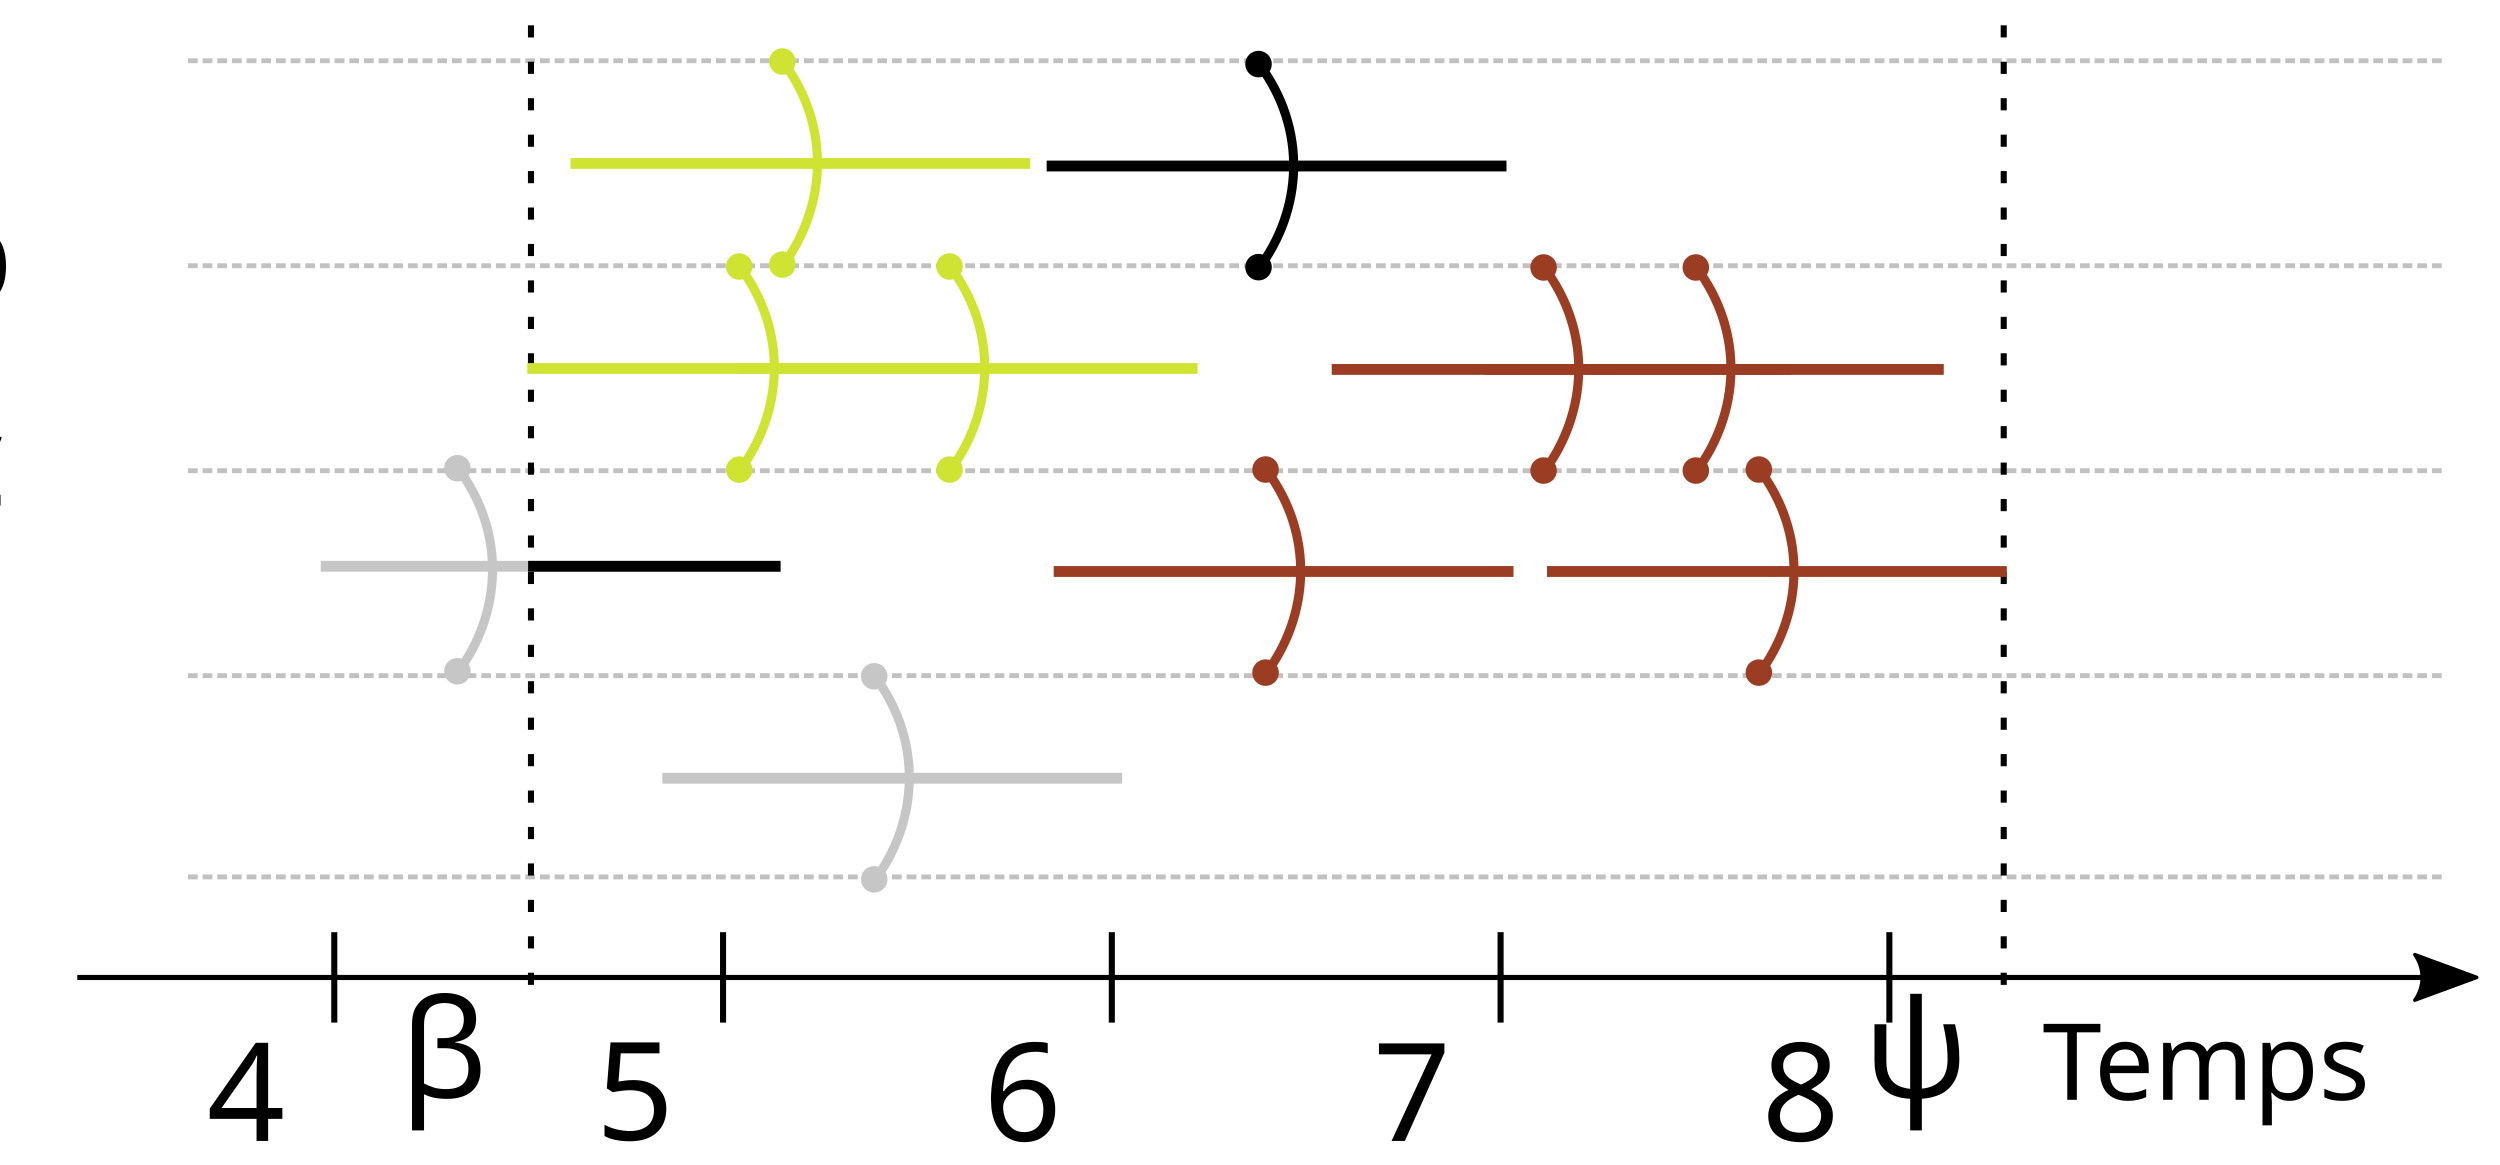
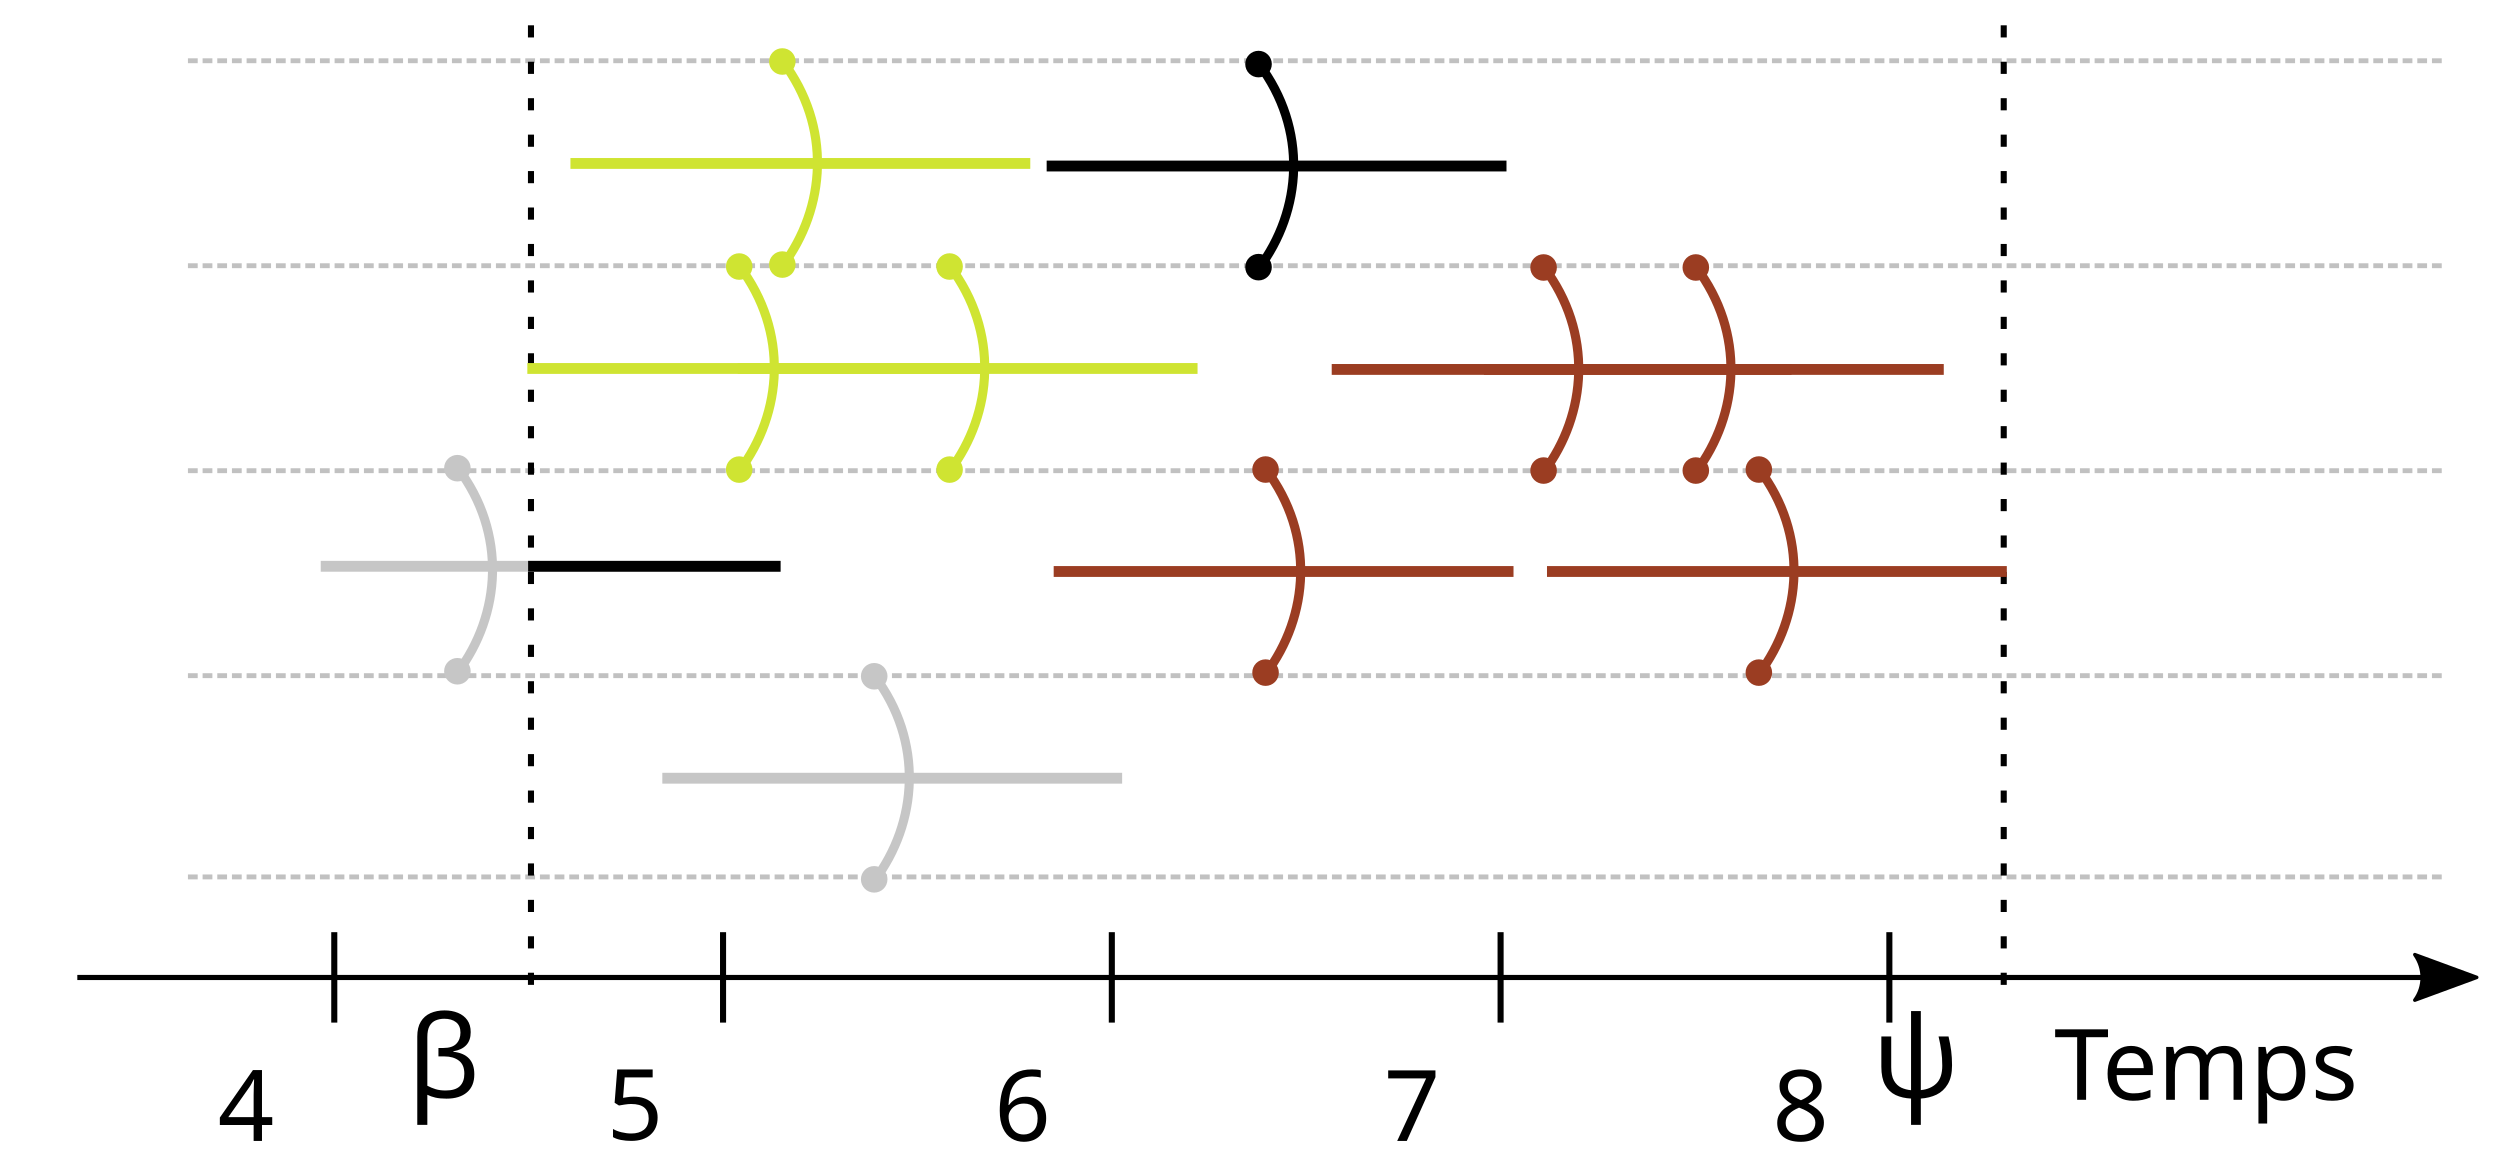
<svg xmlns="http://www.w3.org/2000/svg" width="116.175mm" height="54.106mm" viewBox="0 0 411.644 191.714" id="svg2" version="1.1" style="enable-background:new">
  <defs id="defs4">
    <marker orient="auto" refY="0" refX="0" id="marker4463" style="overflow:visible">
      <path id="path4228" style="fill:#000000;fill-opacity:1;fill-rule:evenodd;stroke:#000000;stroke-width:0.625;stroke-linejoin:round;stroke-opacity:1" d="M 8.719,4.034 -2.207,0.016 8.719,-4.002 c -1.745,2.372 -1.735,5.617 -6e-7,8.035 z" transform="matrix(-1.1,0,0,-1.1,-1.1,0)" />
    </marker>
    <marker orient="auto" refY="0" refX="0" id="Arrow2Lend" style="overflow:visible">
      <path id="path5451" style="fill:#000000;fill-opacity:1;fill-rule:evenodd;stroke:#000000;stroke-width:0.625;stroke-linejoin:round;stroke-opacity:1" d="M 8.719,4.034 -2.207,0.016 8.719,-4.002 c -1.745,2.372 -1.735,5.617 -6e-7,8.035 z" transform="matrix(-1.1,0,0,-1.1,-1.1,0)" />
    </marker>
    <marker orient="auto" refY="0" refX="0" id="Arrow1Lend" style="overflow:visible">
      <path id="path4335" d="M 0,0 5,-5 -12.5,0 5,5 0,0 Z" style="fill:#000000;fill-opacity:1;fill-rule:evenodd;stroke:#000000;stroke-width:1pt;stroke-opacity:1" transform="matrix(-0.8,0,0,-0.8,-10,0)" />
    </marker>
    <filter style="color-interpolation-filters:sRGB" id="filter4211">
      <feColorMatrix values="0.21 0.72 0.072 0 0 0.21 0.72 0.072 0 0 0.21 0.72 0.072 0 0 0 0 0 1 0 " id="feColorMatrix4213" />
    </filter>
    <filter style="color-interpolation-filters:sRGB" id="filter4215">
      <feColorMatrix values="0.21 0.72 0.072 0 0 0.21 0.72 0.072 0 0 0.21 0.72 0.072 0 0 0 0 0 1 0 " id="feColorMatrix4217" />
    </filter>
    <filter style="color-interpolation-filters:sRGB" id="filter4219">
      <feColorMatrix values="0.21 0.72 0.072 0 0 0.21 0.72 0.072 0 0 0.21 0.72 0.072 0 0 0 0 0 1 0 " id="feColorMatrix4221" />
    </filter>
    <filter style="color-interpolation-filters:sRGB" id="filter4223">
      <feColorMatrix values="0.21 0.72 0.072 0 0 0.21 0.72 0.072 0 0 0.21 0.72 0.072 0 0 0 0 0 1 0 " id="feColorMatrix4225" />
    </filter>
    <filter style="color-interpolation-filters:sRGB" id="filter4227">
      <feColorMatrix values="0.21 0.72 0.072 0 0 0.21 0.72 0.072 0 0 0.21 0.72 0.072 0 0 0 0 0 1 0 " id="feColorMatrix4229" />
    </filter>
    <filter style="color-interpolation-filters:sRGB" id="filter4231">
      <feColorMatrix values="0.21 0.72 0.072 0 0 0.21 0.72 0.072 0 0 0.21 0.72 0.072 0 0 0 0 0 1 0 " id="feColorMatrix4233" />
    </filter>
    <filter style="color-interpolation-filters:sRGB" id="filter4235">
      <feColorMatrix values="0.21 0.72 0.072 0 0 0.21 0.72 0.072 0 0 0.21 0.72 0.072 0 0 0 0 0 1 0 " id="feColorMatrix4237" />
    </filter>
    <filter style="color-interpolation-filters:sRGB" id="filter4239">
      <feColorMatrix values="0.21 0.72 0.072 0 0 0.21 0.72 0.072 0 0 0.21 0.72 0.072 0 0 0 0 0 1 0 " id="feColorMatrix4241" />
    </filter>
    <filter style="color-interpolation-filters:sRGB" id="filter4243">
      <feColorMatrix values="0.21 0.72 0.072 0 0 0.21 0.72 0.072 0 0 0.21 0.72 0.072 0 0 0 0 0 1 0 " id="feColorMatrix4245" />
    </filter>
    <filter style="color-interpolation-filters:sRGB" id="filter4247">
      <feColorMatrix values="0.21 0.72 0.072 0 0 0.21 0.72 0.072 0 0 0.21 0.72 0.072 0 0 0 0 0 1 0 " id="feColorMatrix4249" />
    </filter>
    <filter style="color-interpolation-filters:sRGB" id="filter4251">
      <feColorMatrix values="0.21 0.72 0.072 0 0 0.21 0.72 0.072 0 0 0.21 0.72 0.072 0 0 0 0 0 1 0 " id="feColorMatrix4253" />
    </filter>
    <filter style="color-interpolation-filters:sRGB" id="filter4255">
      <feColorMatrix values="0.21 0.72 0.072 0 0 0.21 0.72 0.072 0 0 0.21 0.72 0.072 0 0 0 0 0 1 0 " id="feColorMatrix4257" />
    </filter>
    <filter style="color-interpolation-filters:sRGB" id="filter4259">
      <feColorMatrix values="0.21 0.72 0.072 0 0 0.21 0.72 0.072 0 0 0.21 0.72 0.072 0 0 0 0 0 1 0 " id="feColorMatrix4261" />
    </filter>
    <filter style="color-interpolation-filters:sRGB" id="filter4263">
      <feColorMatrix values="0.21 0.72 0.072 0 0 0.21 0.72 0.072 0 0 0.21 0.72 0.072 0 0 0 0 0 1 0 " id="feColorMatrix4265" />
    </filter>
    <filter style="color-interpolation-filters:sRGB" id="filter4267">
      <feColorMatrix values="0.21 0.72 0.072 0 0 0.21 0.72 0.072 0 0 0.21 0.72 0.072 0 0 0 0 0 1 0 " id="feColorMatrix4269" />
    </filter>
    <filter style="color-interpolation-filters:sRGB" id="filter4271">
      <feColorMatrix values="0.21 0.72 0.072 0 0 0.21 0.72 0.072 0 0 0.21 0.72 0.072 0 0 0 0 0 1 0 " id="feColorMatrix4273" />
    </filter>
    <filter style="color-interpolation-filters:sRGB" id="filter4275">
      <feColorMatrix values="0.21 0.72 0.072 0 0 0.21 0.72 0.072 0 0 0.21 0.72 0.072 0 0 0 0 0 1 0 " id="feColorMatrix4277" />
    </filter>
    <filter style="color-interpolation-filters:sRGB" id="filter4279">
      <feColorMatrix values="0.21 0.72 0.072 0 0 0.21 0.72 0.072 0 0 0.21 0.72 0.072 0 0 0 0 0 1 0 " id="feColorMatrix4281" />
    </filter>
    <filter style="color-interpolation-filters:sRGB" id="filter4283">
      <feColorMatrix values="0.21 0.72 0.072 0 0 0.21 0.72 0.072 0 0 0.21 0.72 0.072 0 0 0 0 0 1 0 " id="feColorMatrix4285" />
    </filter>
    <filter style="color-interpolation-filters:sRGB" id="filter4287">
      <feColorMatrix values="0.21 0.72 0.072 0 0 0.21 0.72 0.072 0 0 0.21 0.72 0.072 0 0 0 0 0 1 0 " id="feColorMatrix4289" />
    </filter>
    <filter style="color-interpolation-filters:sRGB" id="filter4291">
      <feColorMatrix values="0.21 0.72 0.072 0 0 0.21 0.72 0.072 0 0 0.21 0.72 0.072 0 0 0 0 0 1 0 " id="feColorMatrix4293" />
    </filter>
    <filter style="color-interpolation-filters:sRGB" id="filter4295">
      <feColorMatrix values="0.21 0.72 0.072 0 0 0.21 0.72 0.072 0 0 0.21 0.72 0.072 0 0 0 0 0 1 0 " id="feColorMatrix4297" />
    </filter>
    <filter style="color-interpolation-filters:sRGB" id="filter4299">
      <feColorMatrix values="0.21 0.72 0.072 0 0 0.21 0.72 0.072 0 0 0.21 0.72 0.072 0 0 0 0 0 1 0 " id="feColorMatrix4301" />
    </filter>
    <filter style="color-interpolation-filters:sRGB" id="filter4303">
      <feColorMatrix values="0.21 0.72 0.072 0 0 0.21 0.72 0.072 0 0 0.21 0.72 0.072 0 0 0 0 0 1 0 " id="feColorMatrix4305" />
    </filter>
    <filter style="color-interpolation-filters:sRGB" id="filter4307">
      <feColorMatrix values="0.21 0.72 0.072 0 0 0.21 0.72 0.072 0 0 0.21 0.72 0.072 0 0 0 0 0 1 0 " id="feColorMatrix4309" />
    </filter>
    <filter style="color-interpolation-filters:sRGB" id="filter4311">
      <feColorMatrix values="0.21 0.72 0.072 0 0 0.21 0.72 0.072 0 0 0.21 0.72 0.072 0 0 0 0 0 1 0 " id="feColorMatrix4313" />
    </filter>
    <filter style="color-interpolation-filters:sRGB" id="filter4315">
      <feColorMatrix values="0.21 0.72 0.072 0 0 0.21 0.72 0.072 0 0 0.21 0.72 0.072 0 0 0 0 0 1 0 " id="feColorMatrix4317" />
    </filter>
    <filter style="color-interpolation-filters:sRGB" id="filter4319">
      <feColorMatrix values="0.21 0.72 0.072 0 0 0.21 0.72 0.072 0 0 0.21 0.72 0.072 0 0 0 0 0 1 0 " id="feColorMatrix4321" />
    </filter>
    <filter style="color-interpolation-filters:sRGB" id="filter4323">
      <feColorMatrix values="0.21 0.72 0.072 0 0 0.21 0.72 0.072 0 0 0.21 0.72 0.072 0 0 0 0 0 1 0 " id="feColorMatrix4325" />
    </filter>
    <filter style="color-interpolation-filters:sRGB" id="filter4327">
      <feColorMatrix values="0.21 0.72 0.072 0 0 0.21 0.72 0.072 0 0 0.21 0.72 0.072 0 0 0 0 0 1 0 " id="feColorMatrix4329" />
    </filter>
    <filter style="color-interpolation-filters:sRGB" id="filter4331">
      <feColorMatrix values="0.21 0.72 0.072 0 0 0.21 0.72 0.072 0 0 0.21 0.72 0.072 0 0 0 0 0 1 0 " id="feColorMatrix4333" />
    </filter>
    <filter style="color-interpolation-filters:sRGB" id="filter4335">
      <feColorMatrix values="0.21 0.72 0.072 0 0 0.21 0.72 0.072 0 0 0.21 0.72 0.072 0 0 0 0 0 1 0 " id="feColorMatrix4337" />
    </filter>
    <filter style="color-interpolation-filters:sRGB" id="filter4339">
      <feColorMatrix values="0.21 0.72 0.072 0 0 0.21 0.72 0.072 0 0 0.21 0.72 0.072 0 0 0 0 0 1 0 " id="feColorMatrix4341" />
    </filter>
    <filter style="color-interpolation-filters:sRGB" id="filter4343">
      <feColorMatrix values="0.21 0.72 0.072 0 0 0.21 0.72 0.072 0 0 0.21 0.72 0.072 0 0 0 0 0 1 0 " id="feColorMatrix4345" />
    </filter>
    <filter style="color-interpolation-filters:sRGB" id="filter4347">
      <feColorMatrix values="0.21 0.72 0.072 0 0 0.21 0.72 0.072 0 0 0.21 0.72 0.072 0 0 0 0 0 1 0 " id="feColorMatrix4349" />
    </filter>
    <filter style="color-interpolation-filters:sRGB" id="filter4351">
      <feColorMatrix values="0.21 0.72 0.072 0 0 0.21 0.72 0.072 0 0 0.21 0.72 0.072 0 0 0 0 0 1 0 " id="feColorMatrix4353" />
    </filter>
  </defs>
  <g id="layer1" transform="translate(-22.4835,-16.41515)">
    <path style="fill:none;fill-rule:evenodd;stroke:#000000;stroke-width:0.848;stroke-linecap:butt;stroke-linejoin:miter;stroke-miterlimit:4;stroke-dasharray:none;stroke-opacity:1;marker-end:url(#marker4463)" d="m 35.214,177.365 393.952,0" id="path4136-0-3" />
    <text xml:space="preserve" style="font-style:normal;font-weight:normal;font-size:22.5px;line-height:125%;font-family:Sans;text-align:center;letter-spacing:0px;word-spacing:0px;text-anchor:middle;fill:#000000;fill-opacity:1;stroke:none;stroke-width:1px;stroke-linecap:butt;stroke-linejoin:miter;stroke-opacity:1" x="400.362" y="197.507" id="text4608">
-       <tspan id="tspan4610" x="400.362" y="197.507" style="font-size:17.5px">Temps</tspan>
+       <tspan id="tspan4610" x="400.362" y="197.507" style="font-size:16.25px">Temps</tspan>
    </text>
    <path style="fill:none;fill-rule:evenodd;stroke:#c1c1c1;stroke-width:0.805;stroke-linecap:butt;stroke-linejoin:miter;stroke-miterlimit:4;stroke-dasharray:1.61, 0.805;stroke-dashoffset:0;stroke-opacity:1" d="m 53.429,26.418 371.143,0" id="path4136" />
    <path style="fill:none;fill-rule:evenodd;stroke:#c1c1c1;stroke-width:0.805;stroke-linecap:butt;stroke-linejoin:miter;stroke-miterlimit:4;stroke-dasharray:1.61, 0.805;stroke-dashoffset:0;stroke-opacity:1" d="m 53.429,60.168 371.143,0" id="path4136-3" />
    <path style="fill:none;fill-rule:evenodd;stroke:#c1c1c1;stroke-width:0.805;stroke-linecap:butt;stroke-linejoin:miter;stroke-miterlimit:4;stroke-dasharray:1.61, 0.805;stroke-dashoffset:0;stroke-opacity:1" d="m 53.429,127.668 371.143,0" id="path4136-0" />
    <path style="fill:none;fill-rule:evenodd;stroke:#c1c1c1;stroke-width:0.805;stroke-linecap:butt;stroke-linejoin:miter;stroke-miterlimit:4;stroke-dasharray:1.61, 0.805;stroke-dashoffset:0;stroke-opacity:1" d="m 53.429,93.918 371.143,0" id="path4136-7" />
    <text xml:space="preserve" style="font-style:normal;font-weight:normal;font-size:40px;line-height:125%;font-family:Sans;text-align:center;letter-spacing:0px;word-spacing:0px;text-anchor:middle;fill:#000000;fill-opacity:1;stroke:none;stroke-width:1px;stroke-linecap:butt;stroke-linejoin:miter;stroke-opacity:1" x="32.685" y="32.56" id="text4183">
-       <tspan id="tspan4185" x="32.685" y="32.56" style="font-size:22.5px">a</tspan>
+       <tspan id="tspan4185" x="32.685" y="32.56" style="font-size:16.25px">a</tspan>
    </text>
    <text xml:space="preserve" style="font-style:normal;font-weight:normal;font-size:22.5px;line-height:125%;font-family:Sans;text-align:center;letter-spacing:0px;word-spacing:0px;text-anchor:middle;fill:#000000;fill-opacity:1;stroke:none;stroke-width:1px;stroke-linecap:butt;stroke-linejoin:miter;stroke-opacity:1" x="31.926" y="133.81" id="text4187">
-       <tspan id="tspan4189" x="31.926" y="133.81">d</tspan>
+       <tspan id="tspan4189" x="31.926" y="133.81" style="font-size:16.25px">d</tspan>
    </text>
    <text xml:space="preserve" style="font-style:normal;font-weight:normal;font-size:22.5px;line-height:125%;font-family:Sans;text-align:center;letter-spacing:0px;word-spacing:0px;text-anchor:middle;fill:#000000;fill-opacity:1;stroke:none;stroke-width:1px;stroke-linecap:butt;stroke-linejoin:miter;stroke-opacity:1" x="32.421" y="66.31" id="text4191">
-       <tspan id="tspan4193" x="32.421" y="66.31">b</tspan>
+       <tspan id="tspan4193" x="32.421" y="66.31" style="font-size:16.25px">b</tspan>
    </text>
    <text xml:space="preserve" style="font-style:normal;font-weight:normal;font-size:22.5px;line-height:125%;font-family:Sans;text-align:center;letter-spacing:0px;word-spacing:0px;text-anchor:middle;fill:#000000;fill-opacity:1;stroke:none;stroke-width:1px;stroke-linecap:butt;stroke-linejoin:miter;stroke-opacity:1" x="32.734" y="100.06" id="text4195">
-       <tspan id="tspan4197" x="32.734" y="100.06">c</tspan>
+       <tspan id="tspan4197" x="32.734" y="100.06" style="font-size:16.25px">c</tspan>
    </text>
    <path style="fill:none;fill-rule:evenodd;stroke:#c1c1c1;stroke-width:0.805;stroke-linecap:butt;stroke-linejoin:miter;stroke-miterlimit:4;stroke-dasharray:1.61, 0.805;stroke-dashoffset:0;stroke-opacity:1" d="m 53.429,160.807 371.143,0" id="path4136-04" />
    <text xml:space="preserve" style="font-style:normal;font-weight:normal;font-size:40px;line-height:125%;font-family:Sans;text-align:center;letter-spacing:0px;word-spacing:0px;text-anchor:middle;fill:#000000;fill-opacity:1;stroke:none;stroke-width:1px;stroke-linecap:butt;stroke-linejoin:miter;stroke-opacity:1" x="32.685" y="166.948" id="text4183-6">
-       <tspan id="tspan4185-5" x="32.685" y="166.948" style="font-size:22.5px">e</tspan>
+       <tspan id="tspan4185-5" x="32.685" y="166.948" style="font-size:16.25px">e</tspan>
    </text>
    <path style="fill:none;fill-rule:evenodd;stroke:#000000;stroke-width:1;stroke-linecap:butt;stroke-linejoin:miter;stroke-miterlimit:4;stroke-dasharray:2, 4;stroke-dashoffset:0;stroke-opacity:1" d="m 109.912,20.582 0,160.806" id="path4721" />
    <path id="path4723" d="m 352.412,20.582 0,160.806" style="fill:none;fill-rule:evenodd;stroke:#000000;stroke-width:1;stroke-linecap:butt;stroke-linejoin:miter;stroke-miterlimit:4;stroke-dasharray:2, 4;stroke-dashoffset:0;stroke-opacity:1" />
    <path id="path4749" d="m 229.725,26.878 c 8.197,10.82 7.173,24.217 0,33.749" style="fill:none;fill-rule:evenodd;stroke:#000000;stroke-width:1.5;stroke-linecap:butt;stroke-linejoin:miter;stroke-miterlimit:4;stroke-dasharray:none;stroke-opacity:1" />
    <circle r="2.188" cy="26.966" cx="229.71" id="circle4751" style="opacity:1;fill:#000000;fill-opacity:1;stroke:none;stroke-width:10;stroke-linecap:round;stroke-linejoin:round;stroke-miterlimit:4;stroke-dasharray:none;stroke-dashoffset:0;stroke-opacity:1" />
    <circle r="2.188" cy="60.403" cx="229.71" id="circle4753" style="opacity:1;fill:#000000;fill-opacity:1;stroke:none;stroke-width:10;stroke-linecap:round;stroke-linejoin:round;stroke-miterlimit:4;stroke-dasharray:none;stroke-dashoffset:0;stroke-opacity:1" />
    <g id="g4919" transform="translate(-44.90129,0)">
      <path id="path4205-88-4-6" d="m 275.783,93.642 c 8.197,10.82 7.173,24.217 0,33.749" style="fill:none;fill-rule:evenodd;stroke:#9b3d22;stroke-width:1.5;stroke-linecap:butt;stroke-linejoin:miter;stroke-miterlimit:4;stroke-dasharray:none;stroke-opacity:1" />
      <circle r="2.188" cy="93.729" cx="275.768" id="path4207-2-9-3" style="opacity:1;fill:#9b3d22;fill-opacity:1;stroke:none;stroke-width:10;stroke-linecap:round;stroke-linejoin:round;stroke-miterlimit:4;stroke-dasharray:none;stroke-dashoffset:0;stroke-opacity:1" />
      <circle r="2.188" cy="127.167" cx="275.768" id="path4207-6-0-2-2" style="opacity:1;fill:#9b3d22;fill-opacity:1;stroke:none;stroke-width:10;stroke-linecap:round;stroke-linejoin:round;stroke-miterlimit:4;stroke-dasharray:none;stroke-dashoffset:0;stroke-opacity:1" />
      <rect y="109.622" x="240.882" height="1.786" width="75.714" id="rect4230-3-9-9-7" style="opacity:1;fill:#9b3d22;fill-opacity:1;stroke:none;stroke-width:1.5;stroke-linecap:round;stroke-linejoin:round;stroke-miterlimit:4;stroke-dasharray:none;stroke-dashoffset:0;stroke-opacity:1" />
    </g>
    <rect style="opacity:1;fill:#000000;fill-opacity:1;stroke:none;stroke-width:1.5;stroke-linecap:round;stroke-linejoin:round;stroke-miterlimit:4;stroke-dasharray:none;stroke-dashoffset:0;stroke-opacity:1" id="rect4230-3-9-9-7-5" width="75.714" height="1.786" x="194.824" y="42.859" />
    <g id="g4907" transform="translate(-50.20459,0)">
      <path id="path4205-8-1" d="m 351.931,60.372 c 8.197,10.82 7.173,24.217 0,33.749" style="fill:none;fill-rule:evenodd;stroke:#9b3d22;stroke-width:1.5;stroke-linecap:butt;stroke-linejoin:miter;stroke-miterlimit:4;stroke-dasharray:none;stroke-opacity:1" />
      <circle r="2.188" cy="60.459" cx="351.916" id="path4207-0-4" style="opacity:1;fill:#9b3d22;fill-opacity:1;stroke:none;stroke-width:10;stroke-linecap:round;stroke-linejoin:round;stroke-miterlimit:4;stroke-dasharray:none;stroke-dashoffset:0;stroke-opacity:1" />
      <circle r="2.188" cy="93.897" cx="351.916" id="path4207-6-2-5" style="opacity:1;fill:#9b3d22;fill-opacity:1;stroke:none;stroke-width:10;stroke-linecap:round;stroke-linejoin:round;stroke-miterlimit:4;stroke-dasharray:none;stroke-dashoffset:0;stroke-opacity:1" />
      <rect y="76.353" x="317.03" height="1.786" width="75.714" id="rect4230-3-9-9-7-4" style="opacity:1;fill:#9b3d22;fill-opacity:1;stroke:none;stroke-width:1.5;stroke-linecap:round;stroke-linejoin:round;stroke-miterlimit:4;stroke-dasharray:none;stroke-dashoffset:0;stroke-opacity:1" />
    </g>
    <g id="g4901" transform="translate(-7.424622,0.3774872)">
      <path id="path4205-2" d="m 284.087,59.995 c 8.197,10.82 7.173,24.217 0,33.749" style="fill:none;fill-opacity:1;fill-rule:evenodd;stroke:#9b3d22;stroke-width:1.5;stroke-linecap:butt;stroke-linejoin:miter;stroke-miterlimit:4;stroke-dasharray:none;stroke-opacity:1" />
      <circle r="2.188" cy="60.082" cx="284.072" id="path4207-7" style="opacity:1;fill:#9b3d22;fill-opacity:1;stroke:none;stroke-width:10;stroke-linecap:round;stroke-linejoin:round;stroke-miterlimit:4;stroke-dasharray:none;stroke-dashoffset:0;stroke-opacity:1" />
      <circle r="2.188" cy="93.519" cx="284.072" id="path4207-6-4" style="opacity:1;fill:#9b3d22;fill-opacity:1;stroke:none;stroke-width:10;stroke-linecap:round;stroke-linejoin:round;stroke-miterlimit:4;stroke-dasharray:none;stroke-dashoffset:0;stroke-opacity:1" />
      <rect y="75.975" x="249.185" height="1.786" width="75.714" id="rect4230-3-9-9-7-3" style="opacity:1;fill:#9b3d22;fill-opacity:1;stroke:none;stroke-width:1.5;stroke-linecap:round;stroke-linejoin:round;stroke-miterlimit:4;stroke-dasharray:none;stroke-dashoffset:0;stroke-opacity:1" />
    </g>
    <g id="g4913" transform="translate(-9.274496,-0.06519318)">
      <path id="path4205-88-46" d="m 321.383,93.707 c 8.197,10.82 7.173,24.217 0,33.749" style="fill:none;fill-rule:evenodd;stroke:#9b3d22;stroke-width:1.5;stroke-linecap:butt;stroke-linejoin:miter;stroke-miterlimit:4;stroke-dasharray:none;stroke-opacity:1" />
      <circle r="2.188" cy="93.794" cx="321.368" id="path4207-2-1" style="opacity:1;fill:#9b3d22;fill-opacity:1;stroke:none;stroke-width:10;stroke-linecap:round;stroke-linejoin:round;stroke-miterlimit:4;stroke-dasharray:none;stroke-dashoffset:0;stroke-opacity:1" />
      <circle r="2.188" cy="127.232" cx="321.368" id="path4207-6-0-6" style="opacity:1;fill:#9b3d22;fill-opacity:1;stroke:none;stroke-width:10;stroke-linecap:round;stroke-linejoin:round;stroke-miterlimit:4;stroke-dasharray:none;stroke-dashoffset:0;stroke-opacity:1" />
      <rect y="109.688" x="286.482" height="1.786" width="75.714" id="rect4230-3-9-9-7-1" style="opacity:1;fill:#9b3d22;fill-opacity:1;stroke:none;stroke-width:1.5;stroke-linecap:round;stroke-linejoin:round;stroke-miterlimit:4;stroke-dasharray:none;stroke-dashoffset:0;stroke-opacity:1" />
    </g>
    <g id="g4991" transform="translate(92.98455,-32.88047)">
      <path style="fill:none;fill-rule:evenodd;stroke:#c6c6c6;stroke-width:1.5;stroke-linecap:butt;stroke-linejoin:miter;stroke-miterlimit:4;stroke-dasharray:none;stroke-opacity:1" d="m 73.456,160.561 c 8.197,10.82 7.173,24.217 0,33.749" id="path4749-9-2" />
      <circle style="opacity:1;fill:#c6c6c6;fill-opacity:1;stroke:none;stroke-width:10;stroke-linecap:round;stroke-linejoin:round;stroke-miterlimit:4;stroke-dasharray:none;stroke-dashoffset:0;stroke-opacity:1" id="circle4751-0-0" cx="73.441" cy="160.649" r="2.188" />
      <circle style="opacity:1;fill:#c6c6c6;fill-opacity:1;stroke:none;stroke-width:10;stroke-linecap:round;stroke-linejoin:round;stroke-miterlimit:4;stroke-dasharray:none;stroke-dashoffset:0;stroke-opacity:1" id="circle4753-3-2" cx="73.441" cy="194.086" r="2.188" />
      <rect y="176.542" x="38.555" height="1.786" width="75.714" id="rect4230-3-9-9-7-5-9" style="opacity:1;fill:#c6c6c6;fill-opacity:1;stroke:none;stroke-width:1.5;stroke-linecap:round;stroke-linejoin:round;stroke-miterlimit:4;stroke-dasharray:none;stroke-dashoffset:0;stroke-opacity:1" />
    </g>
    <g id="g4997" transform="translate(24,0)">
      <path style="fill:none;fill-rule:evenodd;stroke:#c6c6c6;stroke-width:1.5;stroke-linecap:butt;stroke-linejoin:miter;stroke-miterlimit:4;stroke-dasharray:none;stroke-opacity:1" d="m 73.813,93.419 c 8.197,10.82 7.173,24.217 0,33.749" id="path4749-6" />
      <circle style="opacity:1;fill:#c6c6c6;fill-opacity:1;stroke:none;stroke-width:10;stroke-linecap:round;stroke-linejoin:round;stroke-miterlimit:4;stroke-dasharray:none;stroke-dashoffset:0;stroke-opacity:1" id="circle4751-7" cx="73.798" cy="93.506" r="2.188" />
      <circle style="opacity:1;fill:#c6c6c6;fill-opacity:1;stroke:none;stroke-width:10;stroke-linecap:round;stroke-linejoin:round;stroke-miterlimit:4;stroke-dasharray:none;stroke-dashoffset:0;stroke-opacity:1" id="circle4753-4" cx="73.798" cy="126.943" r="2.188" />
      <rect y="108.766" x="51.296" height="1.786" width="75.714" id="rect4230-3-9-9-7-5-8-6" style="opacity:1;fill:#c6c6c6;fill-opacity:1;stroke:none;stroke-width:1.5;stroke-linecap:round;stroke-linejoin:round;stroke-miterlimit:4;stroke-dasharray:none;stroke-dashoffset:0;stroke-opacity:1" />
      <rect y="108.766" x="85.441" height="1.786" width="41.569" id="rect4230-3-9-9-7-5-8" style="opacity:1;fill:#000000;fill-opacity:1;stroke:none;stroke-width:1.5;stroke-linecap:round;stroke-linejoin:round;stroke-miterlimit:4;stroke-dasharray:none;stroke-dashoffset:0;stroke-opacity:1" />
    </g>
    <g id="g5003" transform="translate(23.25,0)">
      <path id="path4205-88" d="m 155.606,60.213 c 8.197,10.82 7.173,24.217 0,33.749" style="fill:none;fill-rule:evenodd;stroke:#cfe432;stroke-width:1.5;stroke-linecap:butt;stroke-linejoin:miter;stroke-miterlimit:4;stroke-dasharray:none;stroke-opacity:1" />
      <circle r="2.188" cy="60.301" cx="155.591" id="path4207-2" style="opacity:1;fill:#cfe432;fill-opacity:1;stroke:none;stroke-width:10;stroke-linecap:round;stroke-linejoin:round;stroke-miterlimit:4;stroke-dasharray:none;stroke-dashoffset:0;stroke-opacity:1" />
      <circle r="2.188" cy="93.738" cx="155.591" id="path4207-6-0" style="opacity:1;fill:#cfe432;fill-opacity:1;stroke:none;stroke-width:10;stroke-linecap:round;stroke-linejoin:round;stroke-miterlimit:4;stroke-dasharray:none;stroke-dashoffset:0;stroke-opacity:1" />
      <rect y="76.194" x="120.705" height="1.786" width="75.714" id="rect4230-3-9-9-7-5-5-2" style="opacity:1;fill:#cfe432;fill-opacity:1;stroke:none;stroke-width:1.5;stroke-linecap:round;stroke-linejoin:round;stroke-miterlimit:4;stroke-dasharray:none;stroke-dashoffset:0;stroke-opacity:1" />
    </g>
    <g id="g5009" transform="translate(-11.39286,0)">
      <path style="fill:none;fill-rule:evenodd;stroke:#cfe432;stroke-width:1.5;stroke-linecap:butt;stroke-linejoin:miter;stroke-miterlimit:4;stroke-dasharray:none;stroke-opacity:1" d="m 155.606,60.213 c 8.197,10.82 7.173,24.217 0,33.749" id="path5011" />
      <circle style="opacity:1;fill:#cfe432;fill-opacity:1;stroke:none;stroke-width:10;stroke-linecap:round;stroke-linejoin:round;stroke-miterlimit:4;stroke-dasharray:none;stroke-dashoffset:0;stroke-opacity:1" id="circle5013" cx="155.591" cy="60.301" r="2.188" />
      <circle style="opacity:1;fill:#cfe432;fill-opacity:1;stroke:none;stroke-width:10;stroke-linecap:round;stroke-linejoin:round;stroke-miterlimit:4;stroke-dasharray:none;stroke-dashoffset:0;stroke-opacity:1" id="circle5015" cx="155.591" cy="93.738" r="2.188" />
      <rect style="opacity:1;fill:#cfe432;fill-opacity:1;stroke:none;stroke-width:1.5;stroke-linecap:round;stroke-linejoin:round;stroke-miterlimit:4;stroke-dasharray:none;stroke-dashoffset:0;stroke-opacity:1" id="rect5017" width="75.714" height="1.786" x="120.705" y="76.194" />
    </g>
    <g id="g5009-9" transform="translate(-4.292559,-33.75888)">
      <path style="fill:none;fill-rule:evenodd;stroke:#cfe432;stroke-width:1.5;stroke-linecap:butt;stroke-linejoin:miter;stroke-miterlimit:4;stroke-dasharray:none;stroke-opacity:1" d="m 155.606,60.213 c 8.197,10.82 7.173,24.217 0,33.749" id="path5011-9" />
      <circle style="opacity:1;fill:#cfe432;fill-opacity:1;stroke:none;stroke-width:10;stroke-linecap:round;stroke-linejoin:round;stroke-miterlimit:4;stroke-dasharray:none;stroke-dashoffset:0;stroke-opacity:1" id="circle5013-4" cx="155.591" cy="60.301" r="2.188" />
      <circle style="opacity:1;fill:#cfe432;fill-opacity:1;stroke:none;stroke-width:10;stroke-linecap:round;stroke-linejoin:round;stroke-miterlimit:4;stroke-dasharray:none;stroke-dashoffset:0;stroke-opacity:1" id="circle5015-5" cx="155.591" cy="93.738" r="2.188" />
      <rect style="opacity:1;fill:#cfe432;fill-opacity:1;stroke:none;stroke-width:1.5;stroke-linecap:round;stroke-linejoin:round;stroke-miterlimit:4;stroke-dasharray:none;stroke-dashoffset:0;stroke-opacity:1" id="rect5017-1" width="75.714" height="1.786" x="120.705" y="76.194" />
    </g>
    <path style="fill:none;fill-rule:evenodd;stroke:#000000;stroke-width:1;stroke-linecap:butt;stroke-linejoin:miter;stroke-miterlimit:4;stroke-dasharray:none;stroke-dashoffset:0;stroke-opacity:1;enable-background:new" d="m 333.581,184.794 0,-14.889" id="path4721-8" />
    <path style="fill:none;fill-rule:evenodd;stroke:#000000;stroke-width:1;stroke-linecap:butt;stroke-linejoin:miter;stroke-miterlimit:4;stroke-dasharray:none;stroke-dashoffset:0;stroke-opacity:1;enable-background:new" d="m 269.567,184.794 0,-14.889" id="path4721-8-4" />
    <path style="fill:none;fill-rule:evenodd;stroke:#000000;stroke-width:1;stroke-linecap:butt;stroke-linejoin:miter;stroke-miterlimit:4;stroke-dasharray:none;stroke-dashoffset:0;stroke-opacity:1;enable-background:new" d="m 205.553,184.794 0,-14.889" id="path4721-8-3" />
    <path style="fill:none;fill-rule:evenodd;stroke:#000000;stroke-width:1;stroke-linecap:butt;stroke-linejoin:miter;stroke-miterlimit:4;stroke-dasharray:none;stroke-dashoffset:0;stroke-opacity:1;enable-background:new" d="m 141.539,184.794 0,-14.889" id="path4721-8-93" />
    <path style="fill:none;fill-rule:evenodd;stroke:#000000;stroke-width:1;stroke-linecap:butt;stroke-linejoin:miter;stroke-miterlimit:4;stroke-dasharray:none;stroke-dashoffset:0;stroke-opacity:1;enable-background:new" d="m 77.525,184.794 0,-14.889" id="path4721-8-15" />
    <text xml:space="preserve" style="font-style:normal;font-weight:normal;font-size:22.5px;line-height:125%;font-family:Sans;text-align:center;letter-spacing:0px;word-spacing:0px;text-anchor:middle;fill:#000000;fill-opacity:1;stroke:none;stroke-width:1px;stroke-linecap:butt;stroke-linejoin:miter;stroke-opacity:1" x="77.613" y="204.278" id="text6130">
-       <tspan id="tspan6132" x="77.613" y="204.278">4</tspan>
+       <tspan id="tspan6132" x="77.613" y="204.278" style="font-size:16.25px">4</tspan>
    </text>
    <text xml:space="preserve" style="font-style:normal;font-weight:normal;font-size:22.5px;line-height:125%;font-family:Sans;text-align:center;letter-spacing:0px;word-spacing:0px;text-anchor:middle;fill:#000000;fill-opacity:1;stroke:none;stroke-width:1px;stroke-linecap:butt;stroke-linejoin:miter;stroke-opacity:1" x="141.66" y="204.119" id="text6134">
-       <tspan id="tspan6136" x="141.66" y="204.119">5</tspan>
+       <tspan id="tspan6136" x="141.66" y="204.119" style="font-size:16.25px">5</tspan>
    </text>
    <text xml:space="preserve" style="font-style:normal;font-weight:normal;font-size:22.5px;line-height:125%;font-family:Sans;text-align:center;letter-spacing:0px;word-spacing:0px;text-anchor:middle;fill:#000000;fill-opacity:1;stroke:none;stroke-width:1px;stroke-linecap:butt;stroke-linejoin:miter;stroke-opacity:1" x="205.481" y="204.267" id="text6138">
-       <tspan id="tspan6140" x="205.481" y="204.267">6</tspan>
+       <tspan id="tspan6140" x="205.481" y="204.267" style="font-size:16.25px">6</tspan>
    </text>
    <text xml:space="preserve" style="font-style:normal;font-weight:normal;font-size:22.5px;line-height:125%;font-family:Sans;text-align:center;letter-spacing:0px;word-spacing:0px;text-anchor:middle;fill:#000000;fill-opacity:1;stroke:none;stroke-width:1px;stroke-linecap:butt;stroke-linejoin:miter;stroke-opacity:1" x="269.611" y="204.278" id="text6142">
-       <tspan id="tspan6144" x="269.611" y="204.278">7</tspan>
+       <tspan id="tspan6144" x="269.611" y="204.278" style="font-size:16.25px">7</tspan>
    </text>
    <text xml:space="preserve" style="font-style:normal;font-weight:normal;font-size:22.5px;line-height:125%;font-family:Sans;text-align:center;letter-spacing:0px;word-spacing:0px;text-anchor:middle;fill:#000000;fill-opacity:1;stroke:none;stroke-width:1px;stroke-linecap:butt;stroke-linejoin:miter;stroke-opacity:1" x="333.592" y="204.267" id="text6146">
-       <tspan id="tspan6148" x="333.592" y="204.267">8</tspan>
+       <tspan id="tspan6148" x="333.592" y="204.267" style="font-size:16.25px">8</tspan>
    </text>
    <text xml:space="preserve" style="font-style:normal;font-weight:normal;font-size:22.5px;line-height:125%;font-family:Sans;text-align:center;letter-spacing:0px;word-spacing:0px;text-anchor:middle;fill:#000000;fill-opacity:1;stroke:none;stroke-width:1px;stroke-linecap:butt;stroke-linejoin:miter;stroke-opacity:1" x="110.138" y="197.129" id="text6223">
-       <tspan id="tspan6225" x="110.138" y="197.129" style="font-size:;baseline-shift:baseline">β</tspan>
+       <tspan id="tspan6225" x="110.138" y="197.129" style="font-size:18.75px">β</tspan>
    </text>
    <text xml:space="preserve" style="font-style:normal;font-weight:normal;font-size:22.5px;line-height:125%;font-family:Sans;text-align:center;letter-spacing:0px;word-spacing:0px;text-anchor:middle;fill:#000000;fill-opacity:1;stroke:none;stroke-width:1px;stroke-linecap:butt;stroke-linejoin:miter;stroke-opacity:1" x="352.535" y="197.129" id="text6229">
-       <tspan id="tspan6231" x="352.535" y="197.129" style="font-size:;baseline-shift:baseline">ψ</tspan>
+       <tspan id="tspan6231" x="352.535" y="197.129" style="font-size:18.75px">ψ</tspan>
    </text>
  </g>
</svg>
